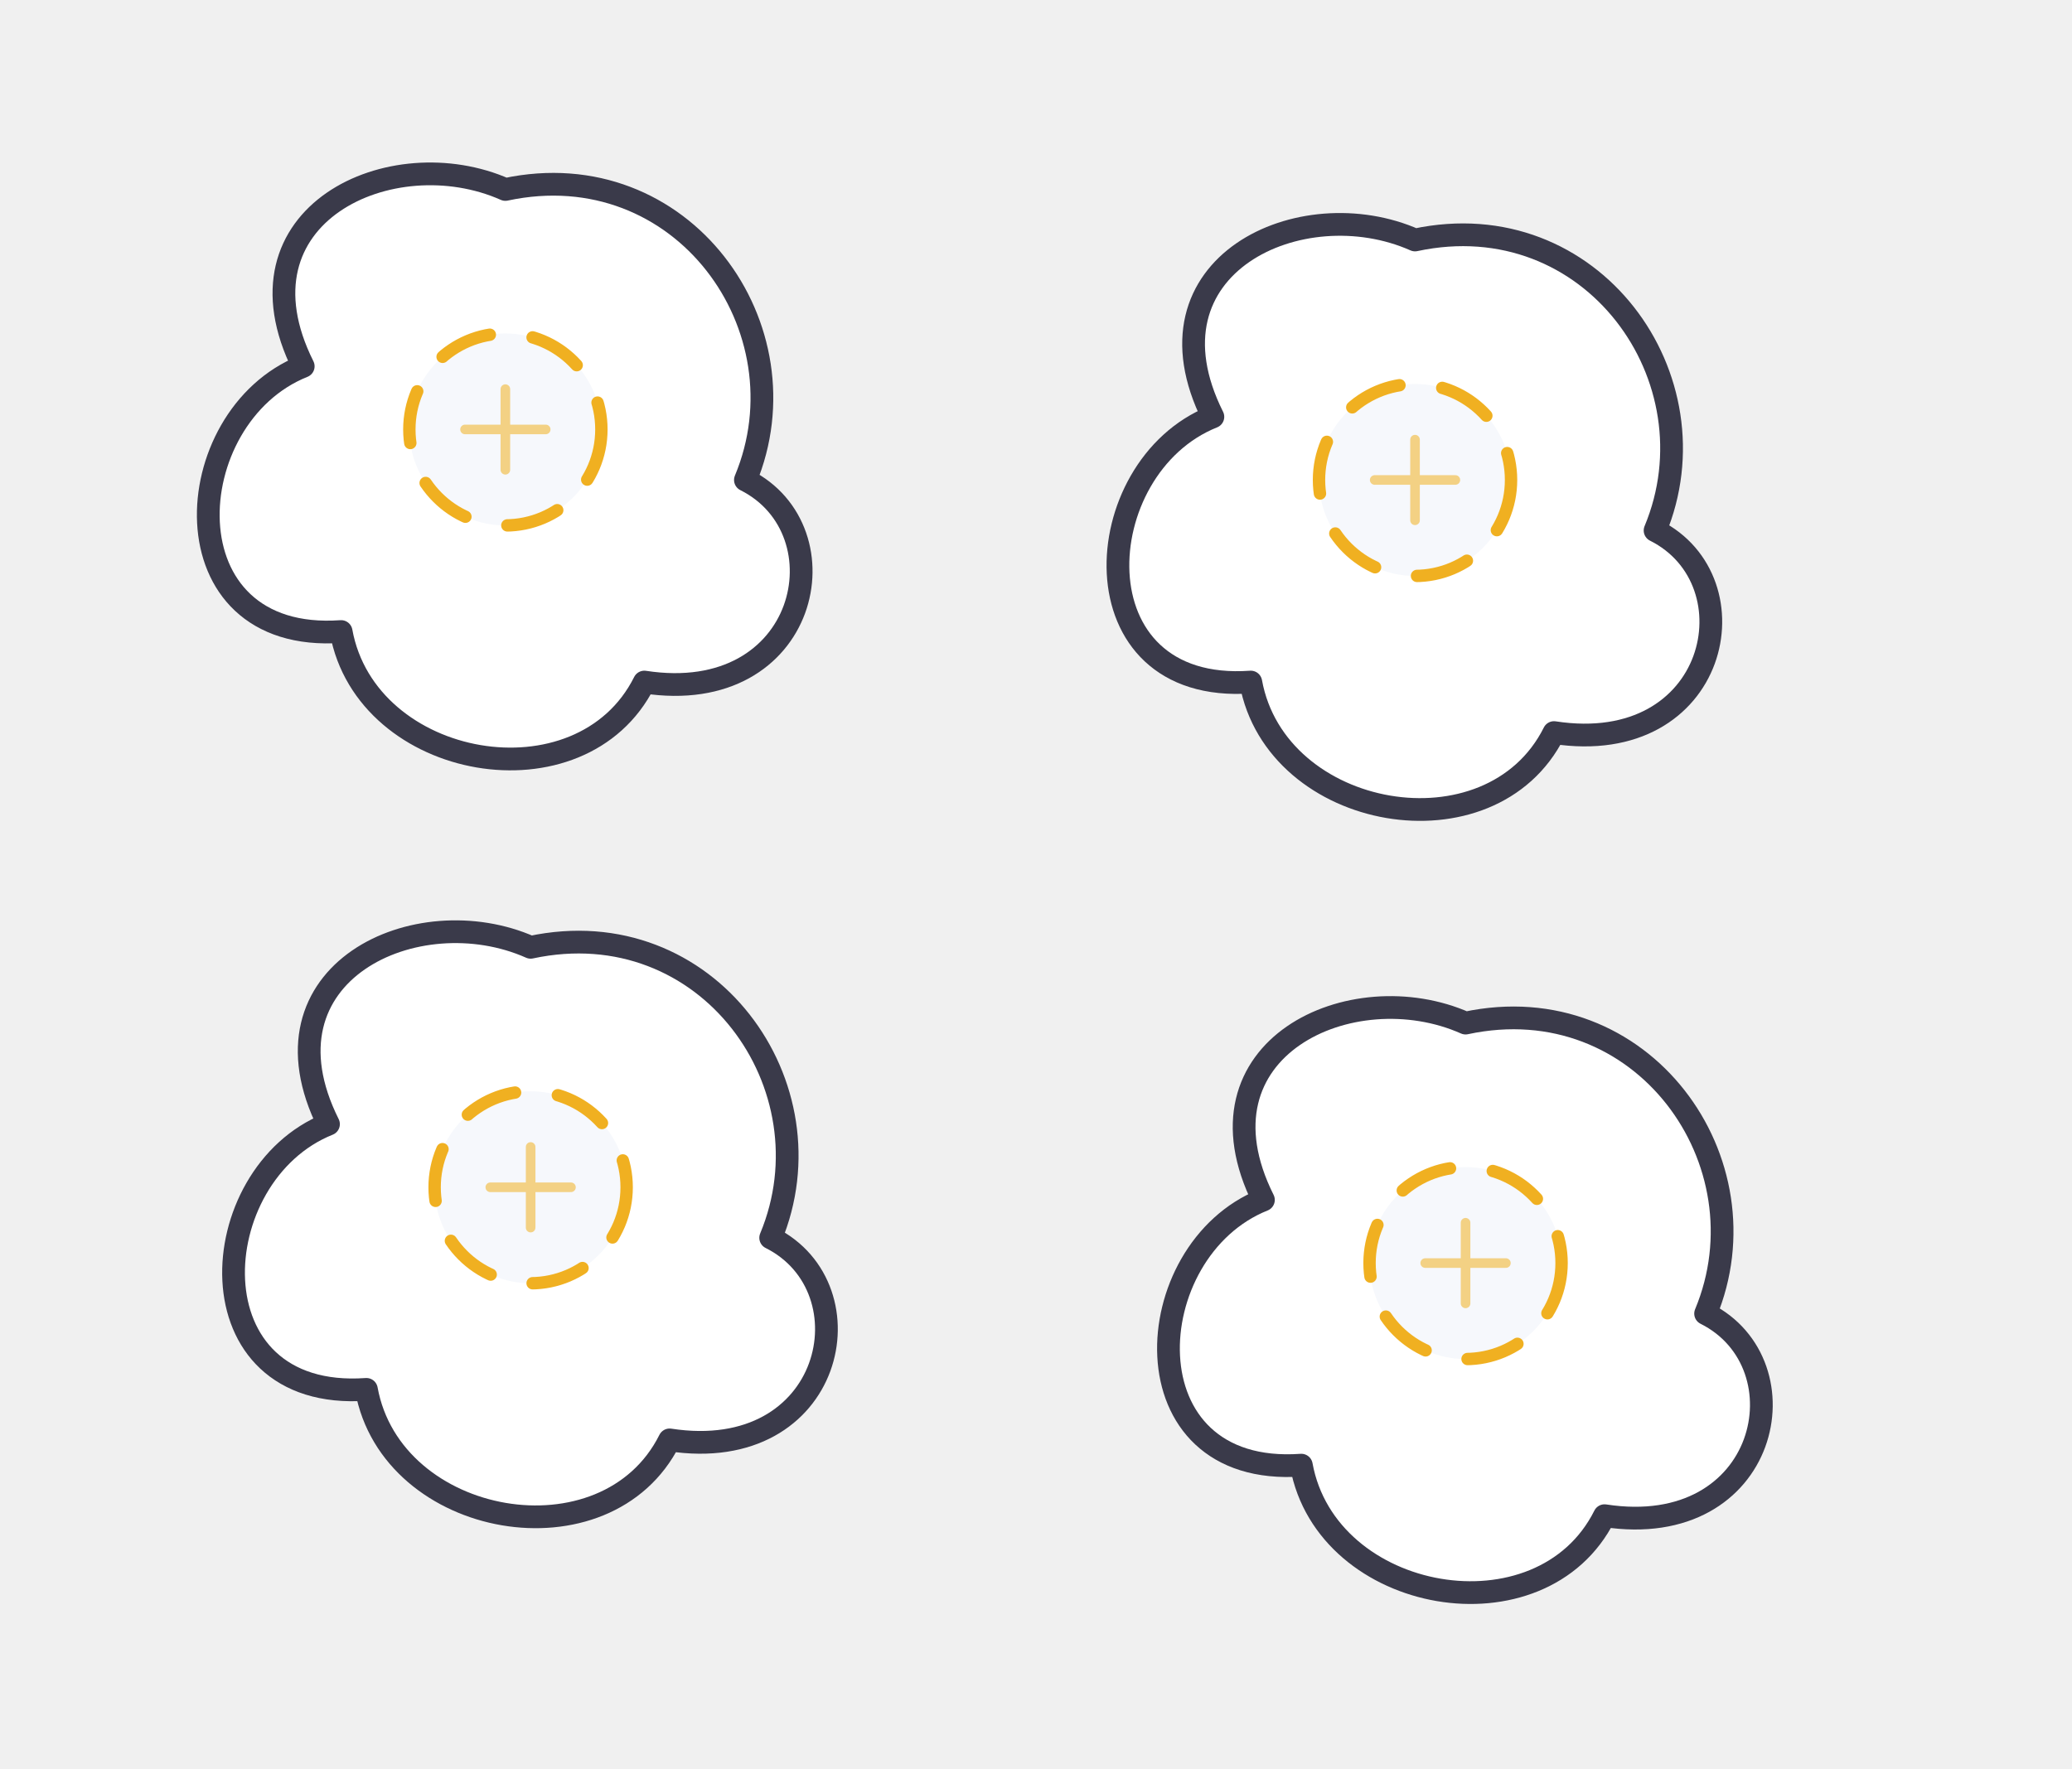
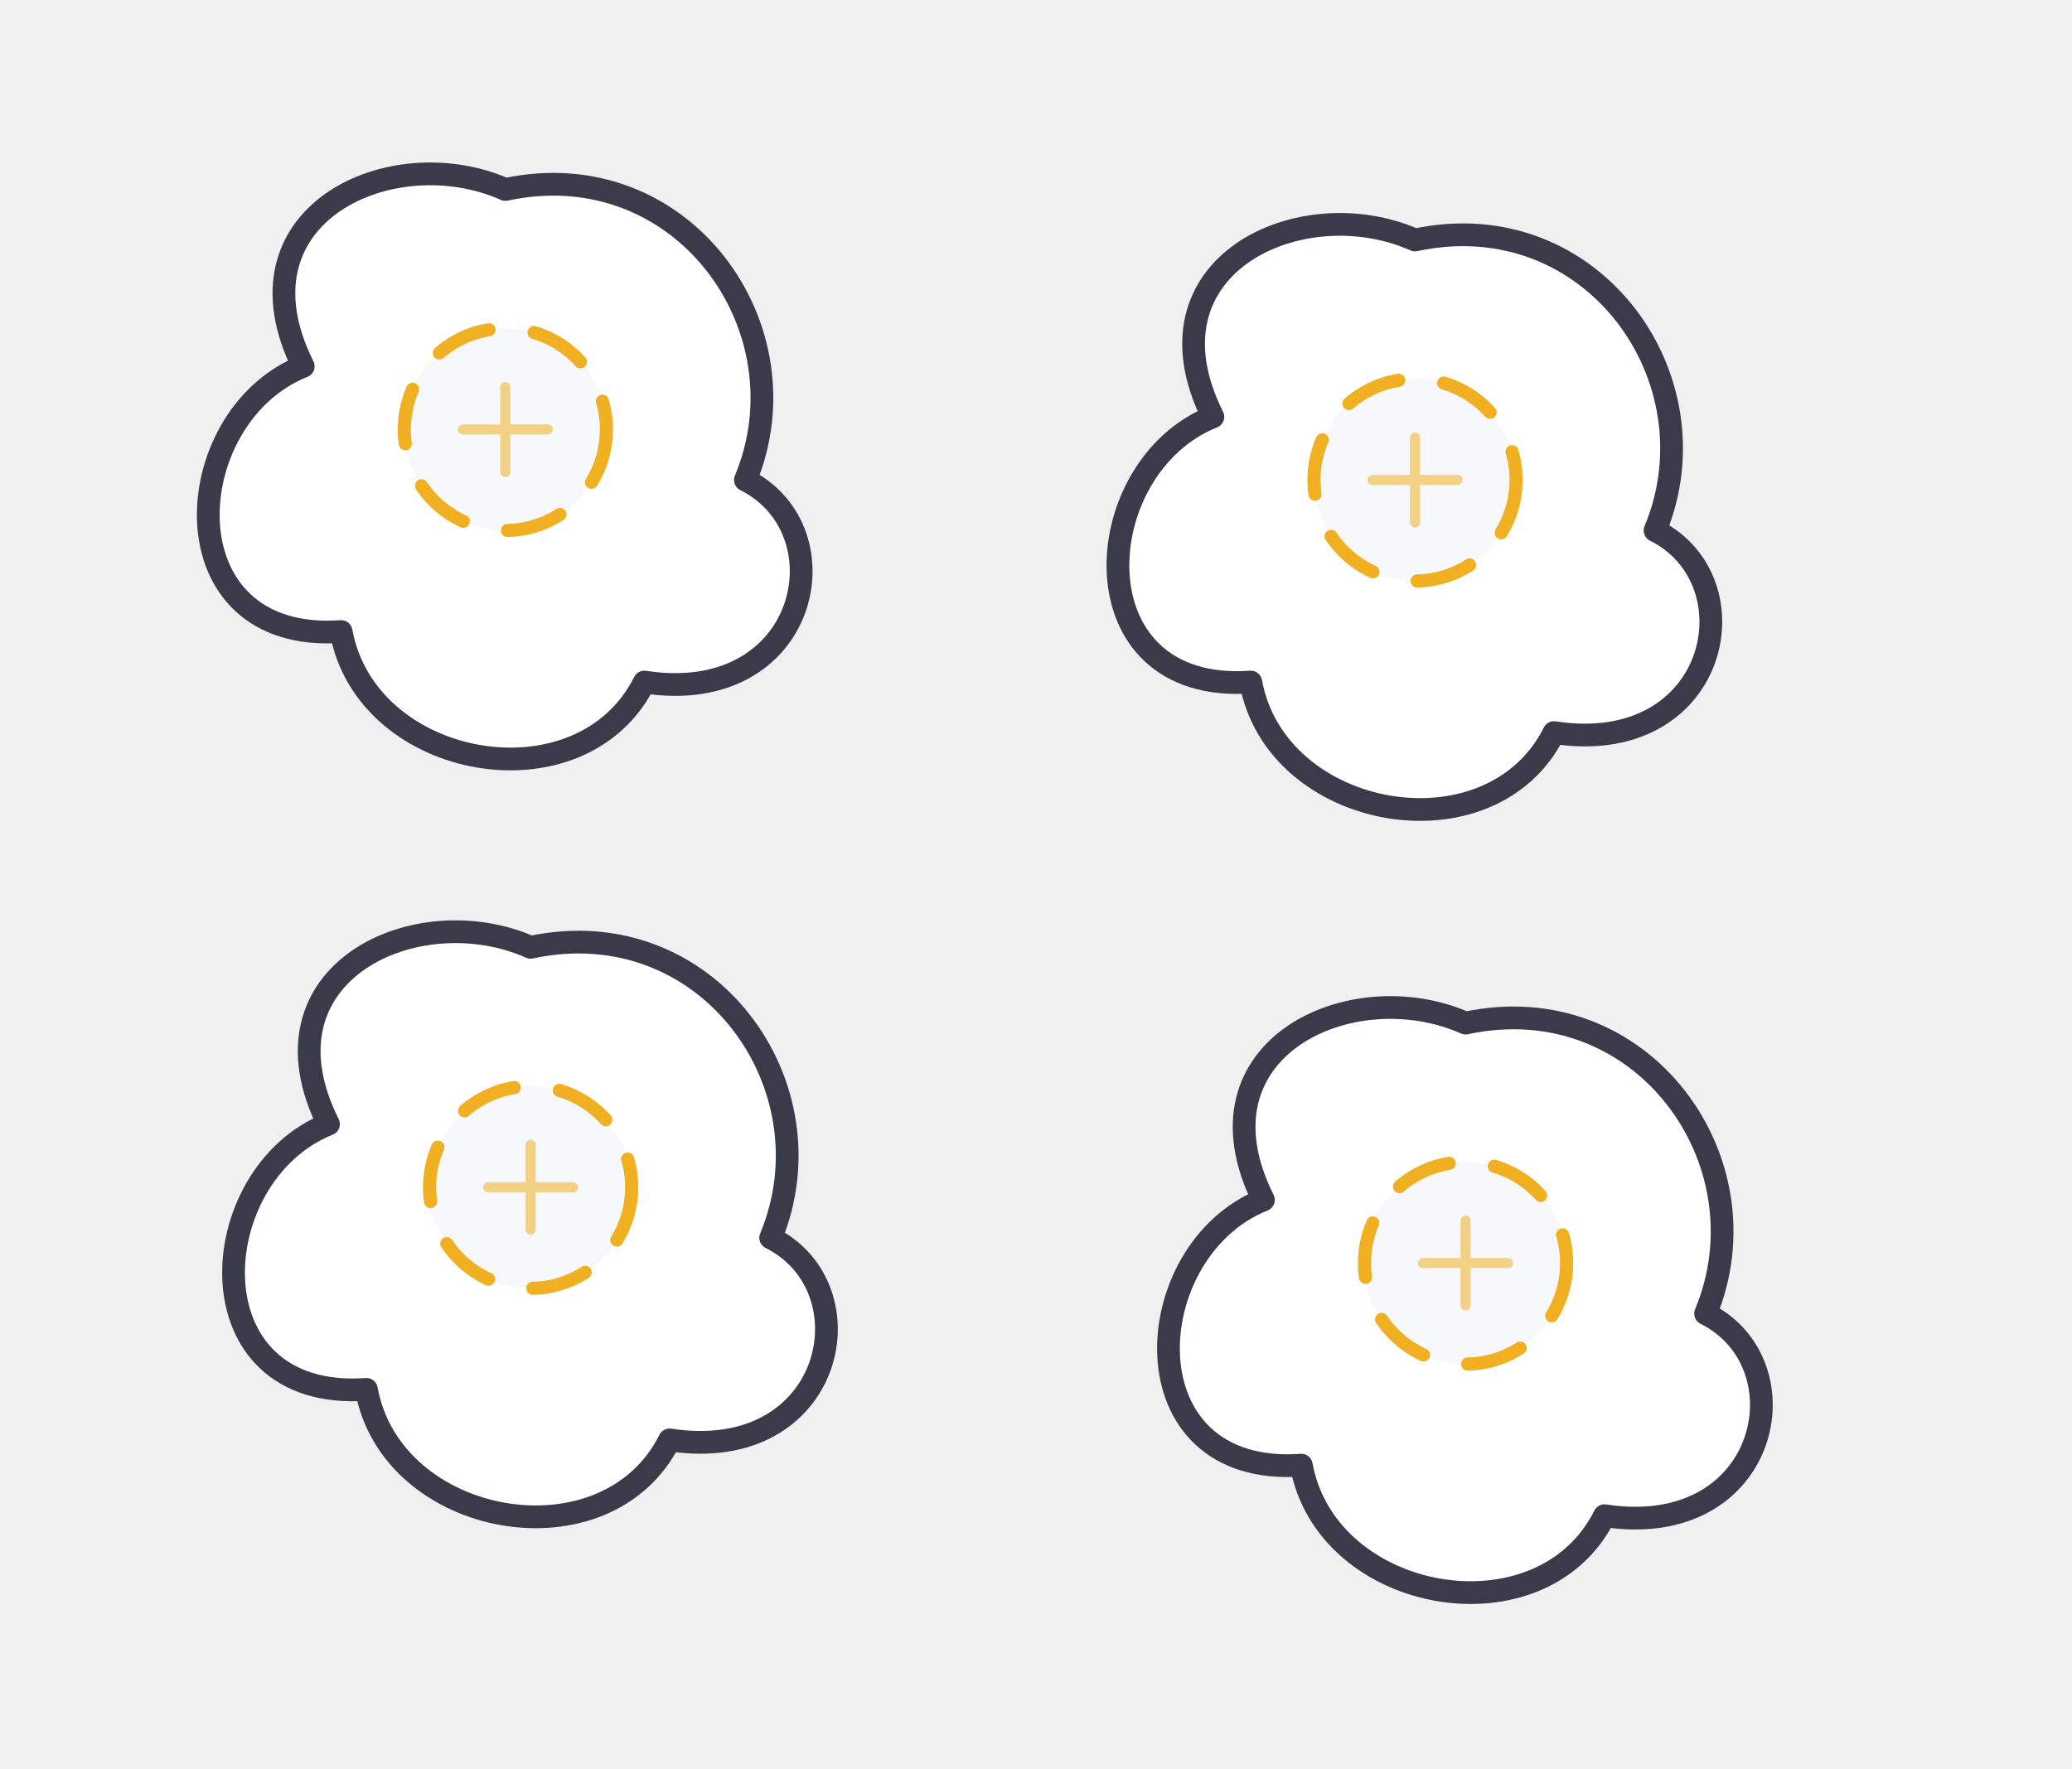
<svg xmlns="http://www.w3.org/2000/svg" viewBox="0 0 820 700" width="820" height="700" font-family="Fredoka, sans-serif">
  <path d="M200,75 C270,60 320,130 295,190 C335,210 320,280 255,270 C230,320 145,305 135,250 C65,255 70,165 120,145 C90,85 155,55 200,75 Z" fill="#FFFFFF" stroke="#3A3A4A" stroke-width="9" stroke-linejoin="round" />
-   <circle cx="200" cy="170" r="38" fill="#F6F8FC" stroke="#F0B021" stroke-width="4.9" stroke-dasharray="20.9 17.1" stroke-linecap="round" />
-   <path d="M184.04,170 H215.96 M200,154.04 V185.96" stroke="#F0B021" stroke-width="3.8" stroke-linecap="round" opacity="0.55" />
+   <circle cx="200.0" cy="170.0" r="40.0" fill="#F6F8FC" stroke="#F0B021" stroke-width="5.2" stroke-dasharray="22.0 18.0" stroke-linecap="round" />
+   <path d="M183.2,170.0 H216.8 M200.0,153.2 V186.8" stroke="#F0B021" stroke-width="4.0" stroke-linecap="round" opacity="0.55" />
  <path d="M560,95 C630,80 680,150 655,210 C695,230 680,300 615,290 C590,340 505,325 495,270 C425,275 430,185 480,165 C450,105 515,75 560,95 Z" fill="#FFFFFF" stroke="#3A3A4A" stroke-width="9" stroke-linejoin="round" />
-   <circle cx="560" cy="190" r="38" fill="#F6F8FC" stroke="#F0B021" stroke-width="4.9" stroke-dasharray="20.9 17.1" stroke-linecap="round" />
-   <path d="M544.04,190 H575.96 M560,174.04 V205.96" stroke="#F0B021" stroke-width="3.8" stroke-linecap="round" opacity="0.55" />
+   <circle cx="560.0" cy="190.0" r="40.0" fill="#F6F8FC" stroke="#F0B021" stroke-width="5.2" stroke-dasharray="22.0 18.0" stroke-linecap="round" />
+   <path d="M543.2,190.0 H576.8 M560.0,173.2 V206.8" stroke="#F0B021" stroke-width="4.0" stroke-linecap="round" opacity="0.55" />
  <path d="M210,375 C280,360 330,430 305,490 C345,510 330,580 265,570 C240,620 155,605 145,550 C75,555 80,465 130,445 C100,385 165,355 210,375 Z" fill="#FFFFFF" stroke="#3A3A4A" stroke-width="9" stroke-linejoin="round" />
-   <circle cx="210" cy="470" r="38" fill="#F6F8FC" stroke="#F0B021" stroke-width="4.9" stroke-dasharray="20.9 17.1" stroke-linecap="round" />
-   <path d="M194.04,470 H225.96 M210,454.04 V485.96" stroke="#F0B021" stroke-width="3.8" stroke-linecap="round" opacity="0.55" />
+   <circle cx="210.0" cy="470.0" r="40.0" fill="#F6F8FC" stroke="#F0B021" stroke-width="5.2" stroke-dasharray="22.0 18.0" stroke-linecap="round" />
+   <path d="M193.2,470.0 H226.8 M210.0,453.2 V486.8" stroke="#F0B021" stroke-width="4.0" stroke-linecap="round" opacity="0.55" />
  <path d="M580,405 C650,390 700,460 675,520 C715,540 700,610 635,600 C610,650 525,635 515,580 C445,585 450,495 500,475 C470,415 535,385 580,405 Z" fill="#FFFFFF" stroke="#3A3A4A" stroke-width="9" stroke-linejoin="round" />
-   <circle cx="580" cy="500" r="38" fill="#F6F8FC" stroke="#F0B021" stroke-width="4.9" stroke-dasharray="20.9 17.1" stroke-linecap="round" />
-   <path d="M564.04,500 H595.96 M580,484.04 V515.96" stroke="#F0B021" stroke-width="3.8" stroke-linecap="round" opacity="0.55" />
+   <circle cx="580.0" cy="500.0" r="40.0" fill="#F6F8FC" stroke="#F0B021" stroke-width="5.2" stroke-dasharray="22.0 18.0" stroke-linecap="round" />
+   <path d="M563.2,500.0 H596.8 M580.0,483.2 V516.8" stroke="#F0B021" stroke-width="4.0" stroke-linecap="round" opacity="0.55" />
</svg>
